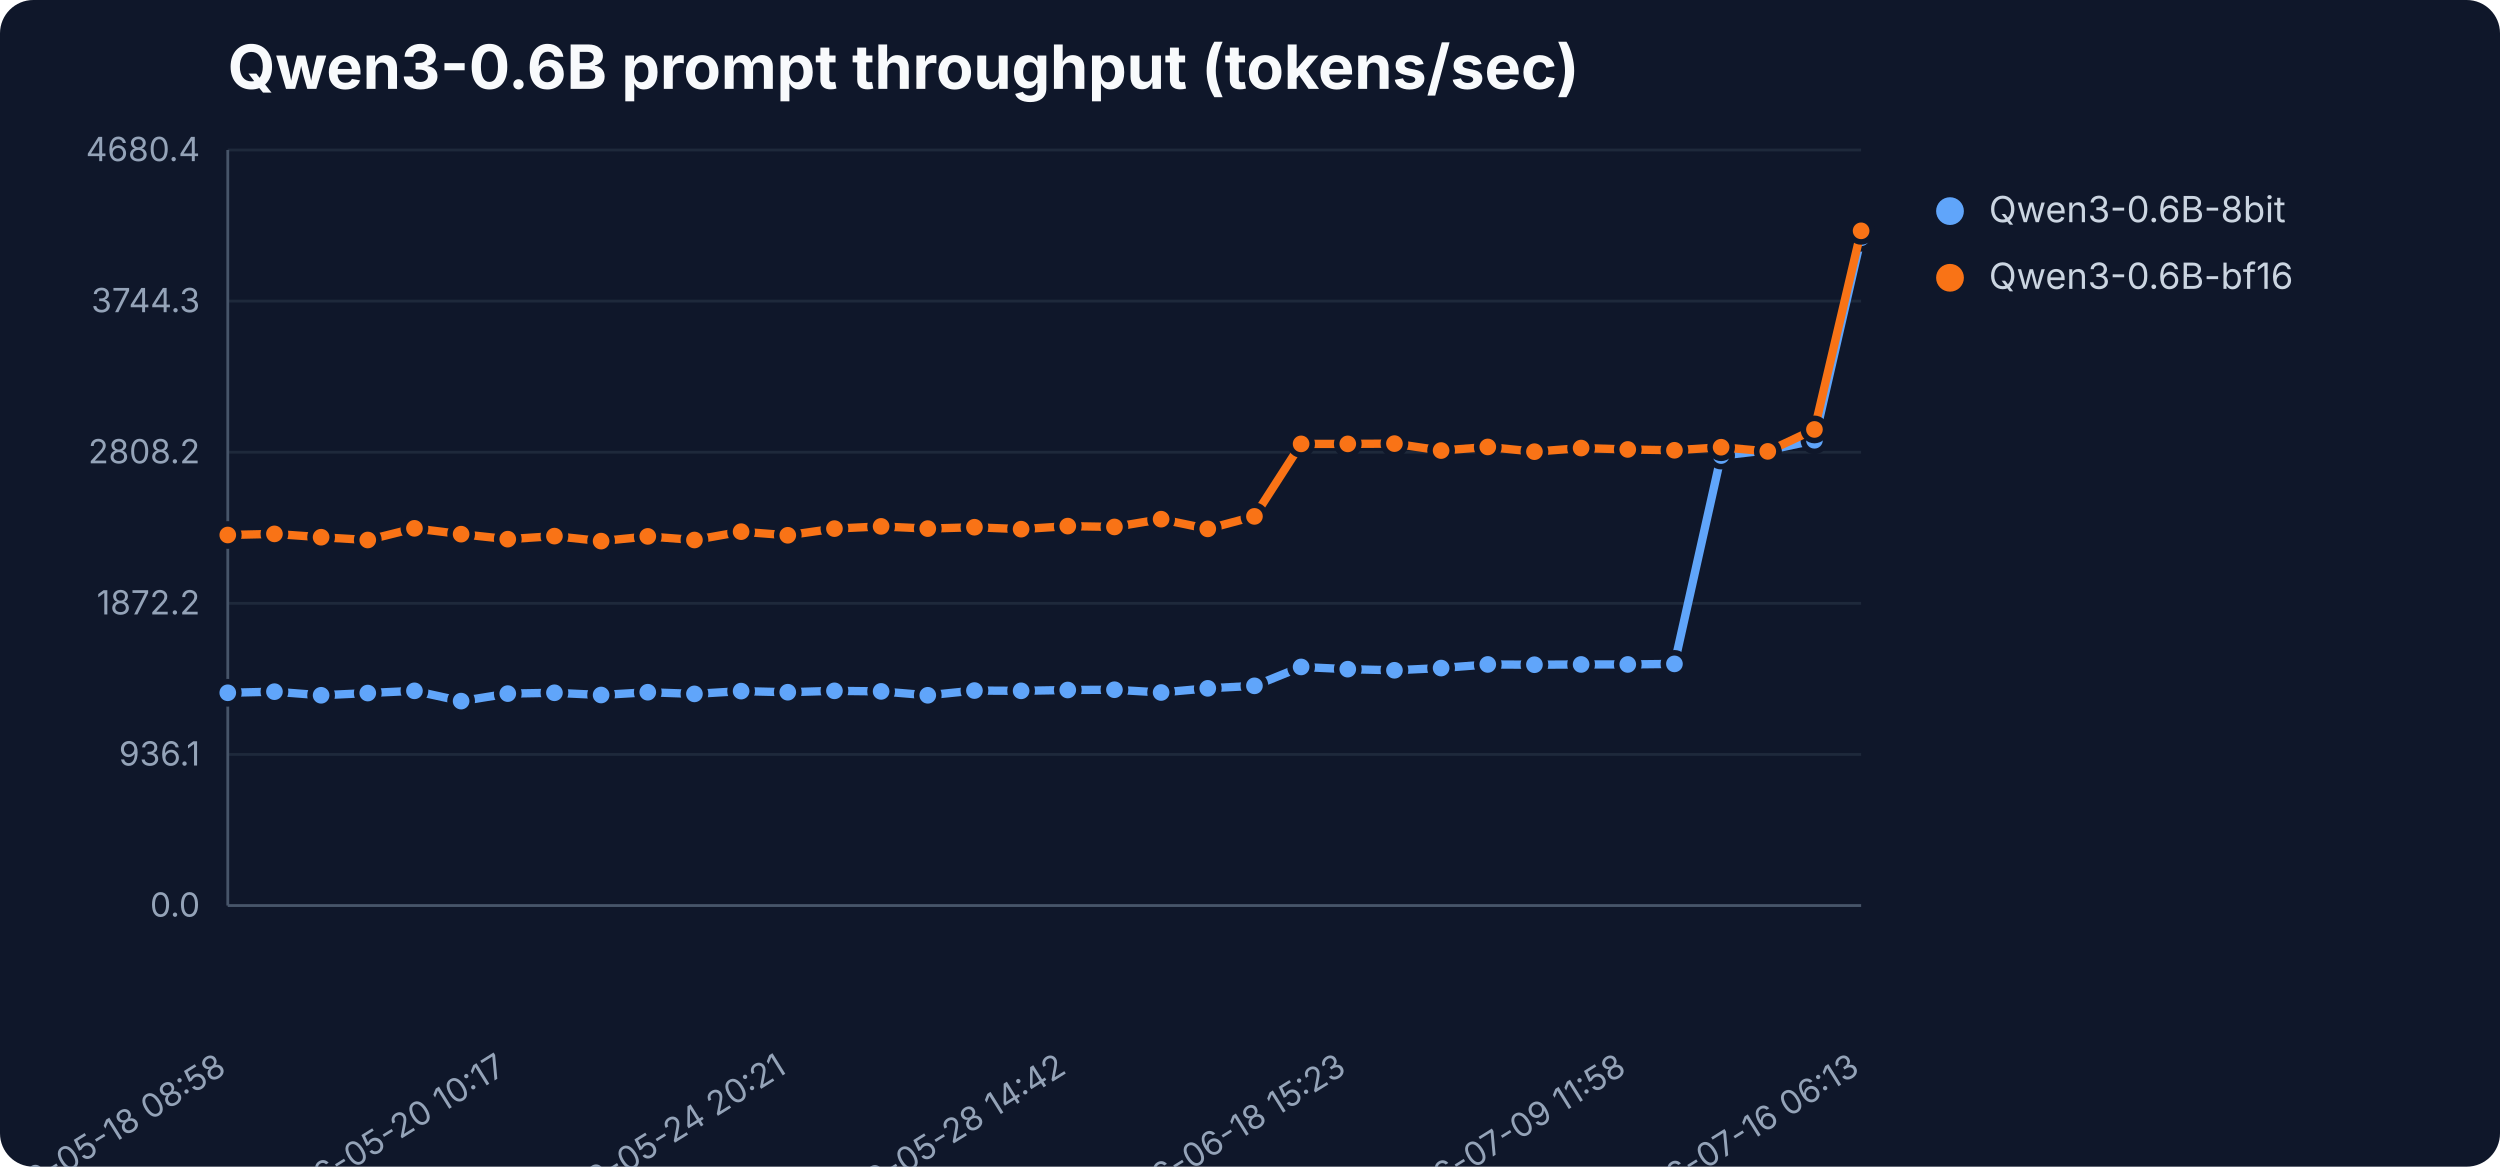
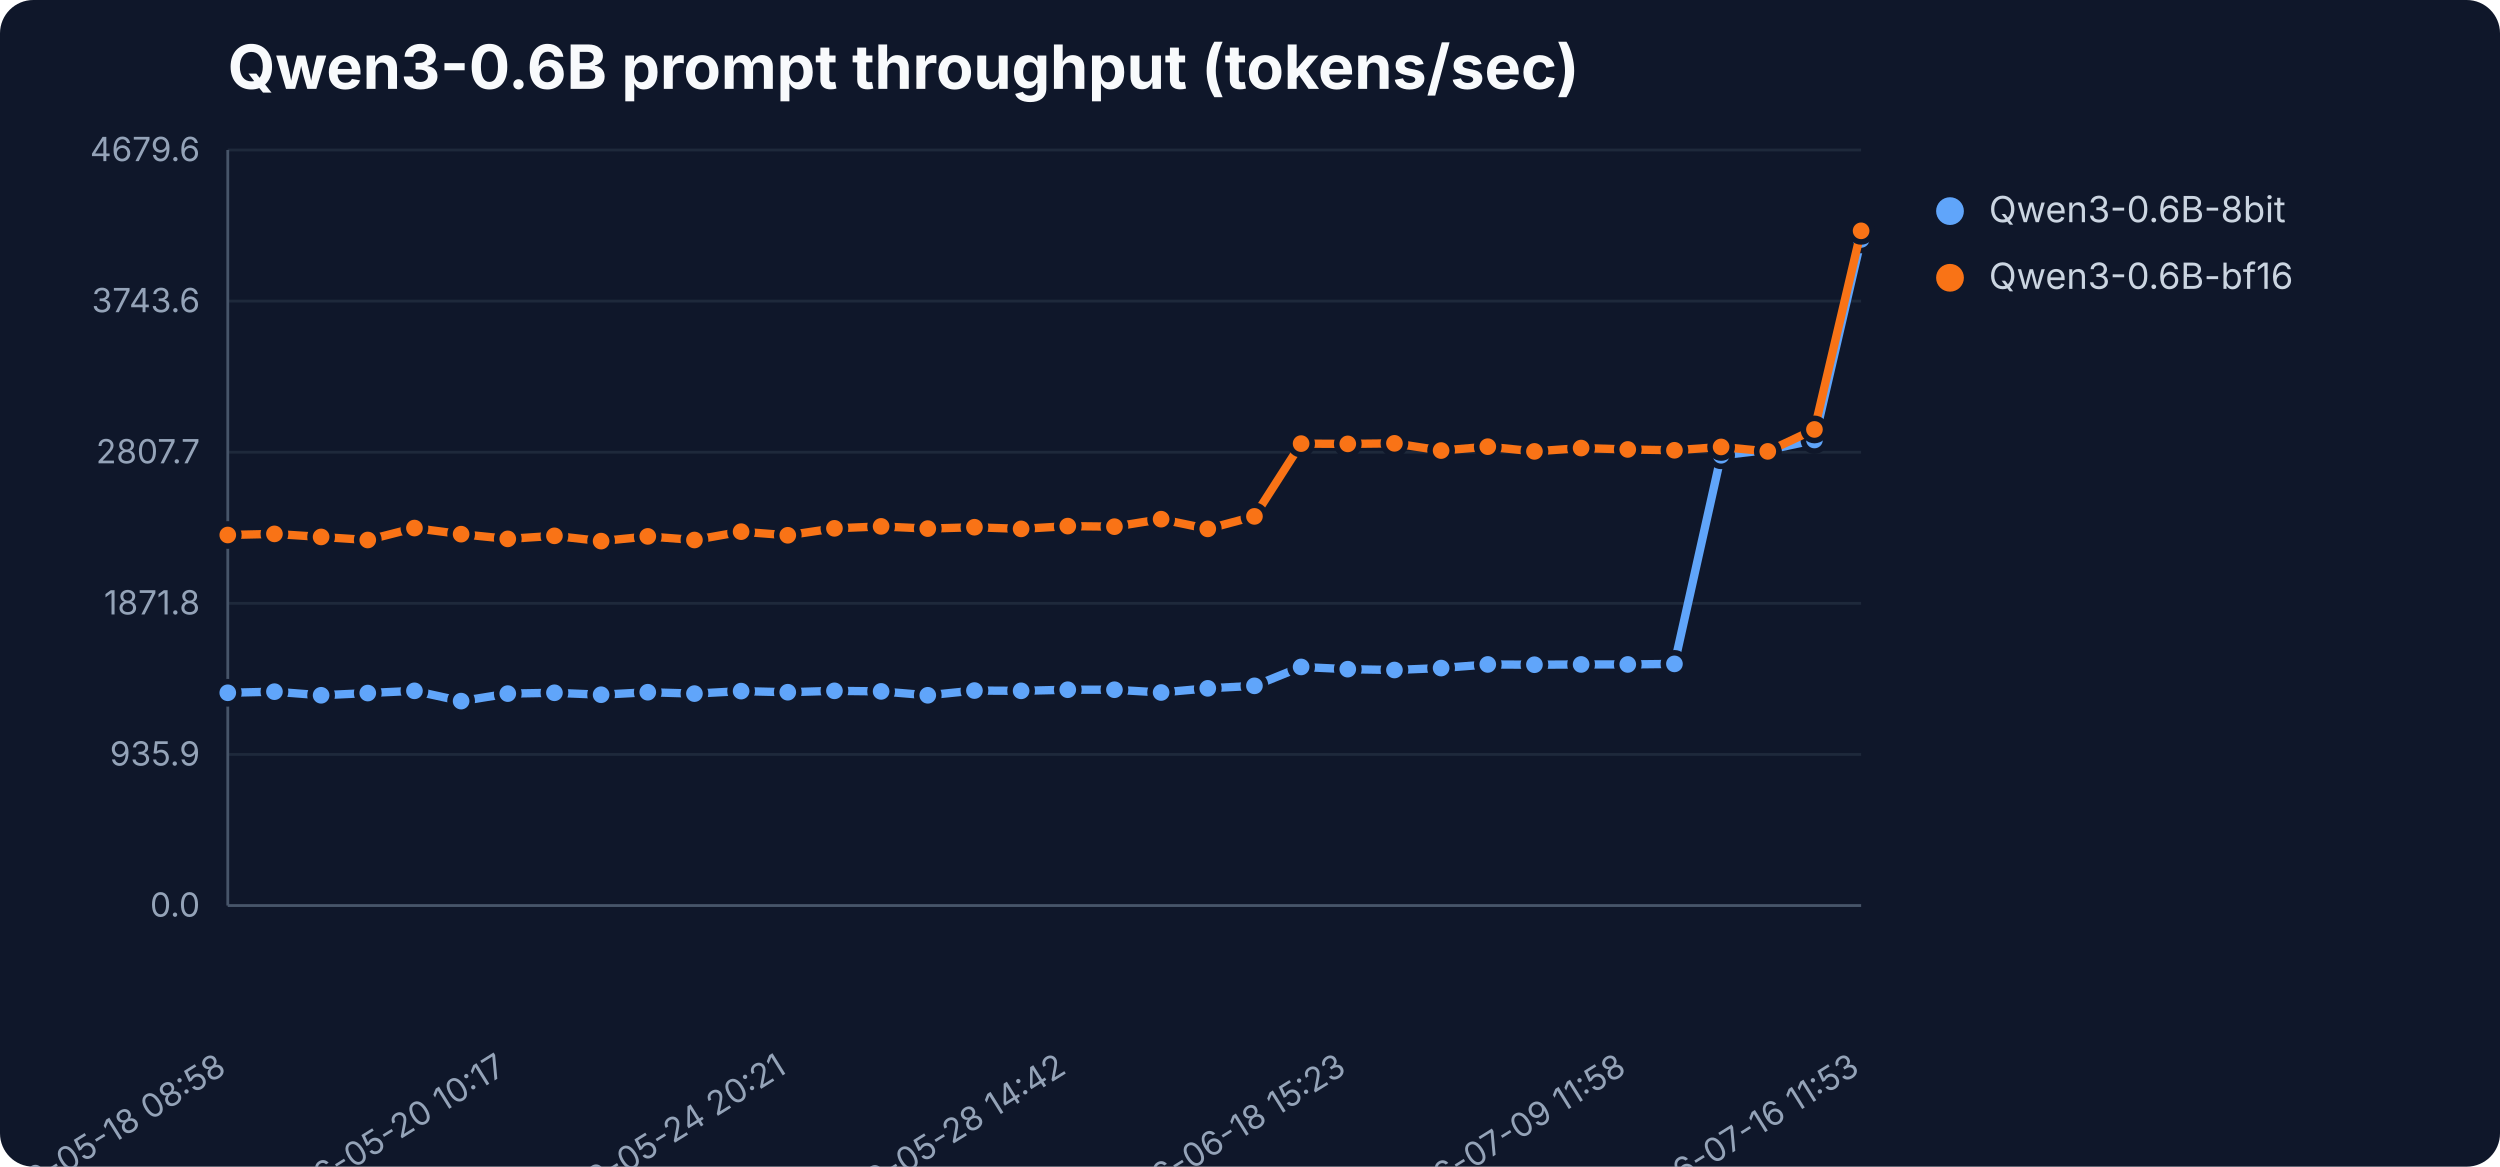
<svg xmlns="http://www.w3.org/2000/svg" width="900" height="420" viewBox="0 0 900 420" role="img" aria-label="Qwen3-0.6B prompt throughput (tokens/sec)">
  <rect width="900" height="420" fill="#0f172a" rx="12" />
  <text x="82" y="32" font-family="Inter,Segoe UI,sans-serif" font-size="22" font-weight="700" fill="#f8fafc">Qwen3-0.6B prompt throughput (tokens/sec)</text>
  <line x1="82" y1="326.0" x2="670" y2="326.0" stroke="#1e293b" stroke-width="1" />
  <text x="72" y="330.0" text-anchor="end" font-family="Inter,Segoe UI,sans-serif" font-size="12" fill="#94a3b8">0.0</text>
  <line x1="82" y1="271.6" x2="670" y2="271.6" stroke="#1e293b" stroke-width="1" />
-   <text x="72" y="275.6" text-anchor="end" font-family="Inter,Segoe UI,sans-serif" font-size="12" fill="#94a3b8">936.1</text>
+   <text x="72" y="275.6" text-anchor="end" font-family="Inter,Segoe UI,sans-serif" font-size="12" fill="#94a3b8">935.9</text>
  <line x1="82" y1="217.2" x2="670" y2="217.2" stroke="#1e293b" stroke-width="1" />
-   <text x="72" y="221.2" text-anchor="end" font-family="Inter,Segoe UI,sans-serif" font-size="12" fill="#94a3b8">1872.2</text>
+   <text x="72" y="221.2" text-anchor="end" font-family="Inter,Segoe UI,sans-serif" font-size="12" fill="#94a3b8">1871.8</text>
  <line x1="82" y1="162.8" x2="670" y2="162.8" stroke="#1e293b" stroke-width="1" />
-   <text x="72" y="166.8" text-anchor="end" font-family="Inter,Segoe UI,sans-serif" font-size="12" fill="#94a3b8">2808.2</text>
+   <text x="72" y="166.8" text-anchor="end" font-family="Inter,Segoe UI,sans-serif" font-size="12" fill="#94a3b8">2807.7</text>
  <line x1="82" y1="108.4" x2="670" y2="108.4" stroke="#1e293b" stroke-width="1" />
-   <text x="72" y="112.4" text-anchor="end" font-family="Inter,Segoe UI,sans-serif" font-size="12" fill="#94a3b8">3744.3</text>
+   <text x="72" y="112.4" text-anchor="end" font-family="Inter,Segoe UI,sans-serif" font-size="12" fill="#94a3b8">3743.6</text>
  <line x1="82" y1="54.0" x2="670" y2="54.0" stroke="#1e293b" stroke-width="1" />
-   <text x="72" y="58.0" text-anchor="end" font-family="Inter,Segoe UI,sans-serif" font-size="12" fill="#94a3b8">4680.4</text>
+   <text x="72" y="58.0" text-anchor="end" font-family="Inter,Segoe UI,sans-serif" font-size="12" fill="#94a3b8">4679.6</text>
  <line x1="82" y1="54" x2="82" y2="326" stroke="#475569" />
  <line x1="82" y1="326" x2="670" y2="326" stroke="#475569" />
  <text x="82.0" y="386" text-anchor="end" transform="rotate(-32 82.0 386)" font-family="Inter,Segoe UI,sans-serif" font-size="12" fill="#94a3b8">2026-05-18 08:58</text>
  <text x="182.8" y="386" text-anchor="end" transform="rotate(-32 182.8 386)" font-family="Inter,Segoe UI,sans-serif" font-size="12" fill="#94a3b8">2026-05-20 10:17</text>
  <text x="283.6" y="386" text-anchor="end" transform="rotate(-32 283.6 386)" font-family="Inter,Segoe UI,sans-serif" font-size="12" fill="#94a3b8">2026-05-24 20:21</text>
  <text x="384.4" y="386" text-anchor="end" transform="rotate(-32 384.4 386)" font-family="Inter,Segoe UI,sans-serif" font-size="12" fill="#94a3b8">2026-05-28 14:42</text>
  <text x="485.2" y="386" text-anchor="end" transform="rotate(-32 485.2 386)" font-family="Inter,Segoe UI,sans-serif" font-size="12" fill="#94a3b8">2026-06-18 15:23</text>
  <text x="586.0" y="386" text-anchor="end" transform="rotate(-32 586.0 386)" font-family="Inter,Segoe UI,sans-serif" font-size="12" fill="#94a3b8">2026-07-09 11:58</text>
-   <text x="670.0" y="386" text-anchor="end" transform="rotate(-32 670.0 386)" font-family="Inter,Segoe UI,sans-serif" font-size="12" fill="#94a3b8">2026-07-16 06:13</text>
-   <polyline points="82.0,249.4 98.8,249.0 115.6,250.3 132.4,249.5 149.2,248.7 166.0,252.4 182.8,249.7 199.6,249.4 216.4,250.2 233.2,249.2 250.0,249.8 266.8,248.8 283.6,249.2 300.4,248.7 317.2,248.9 334.0,250.3 350.8,248.6 367.6,248.7 384.4,248.4 401.2,248.3 418.0,249.3 434.8,247.8 451.6,246.9 468.4,240.1 485.2,240.9 502.0,241.3 518.8,240.5 535.6,239.2 552.4,239.3 569.2,239.2 586.0,239.2 602.8,239.0 619.6,164.0 636.4,162.1 653.2,158.5 670.0,85.6" fill="none" stroke="#60a5fa" stroke-width="3" stroke-linejoin="round" stroke-linecap="round" />
+   <text x="670.0" y="386" text-anchor="end" transform="rotate(-32 670.0 386)" font-family="Inter,Segoe UI,sans-serif" font-size="12" fill="#94a3b8">2026-07-16 11:53</text>
+   <polyline points="82.0,249.4 98.8,249.0 115.6,250.3 132.4,249.5 149.2,248.7 166.0,252.4 182.8,249.7 199.6,249.4 216.4,250.1 233.2,249.2 250.0,249.7 266.8,248.8 283.6,249.2 300.4,248.7 317.2,248.9 334.0,250.3 350.8,248.6 367.6,248.7 384.4,248.3 401.2,248.3 418.0,249.3 434.8,247.8 451.6,246.9 468.4,240.1 485.2,240.9 502.0,241.2 518.8,240.5 535.6,239.2 552.4,239.3 569.2,239.2 586.0,239.2 602.8,239.0 619.6,163.9 636.4,162.0 653.2,158.4 670.0,86.2" fill="none" stroke="#60a5fa" stroke-width="3" stroke-linejoin="round" stroke-linecap="round" />
  <circle cx="82.0" cy="249.4" r="4" fill="#60a5fa" stroke="#0f172a" stroke-width="2" />
  <circle cx="98.8" cy="249.0" r="4" fill="#60a5fa" stroke="#0f172a" stroke-width="2" />
  <circle cx="115.6" cy="250.3" r="4" fill="#60a5fa" stroke="#0f172a" stroke-width="2" />
  <circle cx="132.4" cy="249.5" r="4" fill="#60a5fa" stroke="#0f172a" stroke-width="2" />
  <circle cx="149.2" cy="248.7" r="4" fill="#60a5fa" stroke="#0f172a" stroke-width="2" />
  <circle cx="166.0" cy="252.4" r="4" fill="#60a5fa" stroke="#0f172a" stroke-width="2" />
  <circle cx="182.8" cy="249.7" r="4" fill="#60a5fa" stroke="#0f172a" stroke-width="2" />
  <circle cx="199.6" cy="249.4" r="4" fill="#60a5fa" stroke="#0f172a" stroke-width="2" />
-   <circle cx="216.4" cy="250.2" r="4" fill="#60a5fa" stroke="#0f172a" stroke-width="2" />
+   <circle cx="216.4" cy="250.1" r="4" fill="#60a5fa" stroke="#0f172a" stroke-width="2" />
  <circle cx="233.2" cy="249.2" r="4" fill="#60a5fa" stroke="#0f172a" stroke-width="2" />
-   <circle cx="250.0" cy="249.8" r="4" fill="#60a5fa" stroke="#0f172a" stroke-width="2" />
+   <circle cx="250.0" cy="249.7" r="4" fill="#60a5fa" stroke="#0f172a" stroke-width="2" />
  <circle cx="266.8" cy="248.8" r="4" fill="#60a5fa" stroke="#0f172a" stroke-width="2" />
  <circle cx="283.6" cy="249.2" r="4" fill="#60a5fa" stroke="#0f172a" stroke-width="2" />
  <circle cx="300.4" cy="248.7" r="4" fill="#60a5fa" stroke="#0f172a" stroke-width="2" />
  <circle cx="317.2" cy="248.9" r="4" fill="#60a5fa" stroke="#0f172a" stroke-width="2" />
  <circle cx="334.0" cy="250.3" r="4" fill="#60a5fa" stroke="#0f172a" stroke-width="2" />
  <circle cx="350.8" cy="248.6" r="4" fill="#60a5fa" stroke="#0f172a" stroke-width="2" />
  <circle cx="367.6" cy="248.7" r="4" fill="#60a5fa" stroke="#0f172a" stroke-width="2" />
-   <circle cx="384.4" cy="248.4" r="4" fill="#60a5fa" stroke="#0f172a" stroke-width="2" />
+   <circle cx="384.4" cy="248.3" r="4" fill="#60a5fa" stroke="#0f172a" stroke-width="2" />
  <circle cx="401.2" cy="248.3" r="4" fill="#60a5fa" stroke="#0f172a" stroke-width="2" />
  <circle cx="418.0" cy="249.3" r="4" fill="#60a5fa" stroke="#0f172a" stroke-width="2" />
  <circle cx="434.8" cy="247.8" r="4" fill="#60a5fa" stroke="#0f172a" stroke-width="2" />
  <circle cx="451.6" cy="246.9" r="4" fill="#60a5fa" stroke="#0f172a" stroke-width="2" />
  <circle cx="468.4" cy="240.1" r="4" fill="#60a5fa" stroke="#0f172a" stroke-width="2" />
  <circle cx="485.2" cy="240.9" r="4" fill="#60a5fa" stroke="#0f172a" stroke-width="2" />
-   <circle cx="502.0" cy="241.3" r="4" fill="#60a5fa" stroke="#0f172a" stroke-width="2" />
+   <circle cx="502.0" cy="241.2" r="4" fill="#60a5fa" stroke="#0f172a" stroke-width="2" />
  <circle cx="518.8" cy="240.5" r="4" fill="#60a5fa" stroke="#0f172a" stroke-width="2" />
  <circle cx="535.6" cy="239.2" r="4" fill="#60a5fa" stroke="#0f172a" stroke-width="2" />
  <circle cx="552.4" cy="239.3" r="4" fill="#60a5fa" stroke="#0f172a" stroke-width="2" />
  <circle cx="569.2" cy="239.2" r="4" fill="#60a5fa" stroke="#0f172a" stroke-width="2" />
  <circle cx="586.0" cy="239.2" r="4" fill="#60a5fa" stroke="#0f172a" stroke-width="2" />
  <circle cx="602.8" cy="239.0" r="4" fill="#60a5fa" stroke="#0f172a" stroke-width="2" />
-   <circle cx="619.6" cy="164.0" r="4" fill="#60a5fa" stroke="#0f172a" stroke-width="2" />
-   <circle cx="636.4" cy="162.1" r="4" fill="#60a5fa" stroke="#0f172a" stroke-width="2" />
-   <circle cx="653.2" cy="158.5" r="4" fill="#60a5fa" stroke="#0f172a" stroke-width="2" />
-   <circle cx="670.0" cy="85.6" r="4" fill="#60a5fa" stroke="#0f172a" stroke-width="2" />
+   <circle cx="619.6" cy="163.9" r="4" fill="#60a5fa" stroke="#0f172a" stroke-width="2" />
+   <circle cx="636.4" cy="162.0" r="4" fill="#60a5fa" stroke="#0f172a" stroke-width="2" />
+   <circle cx="653.2" cy="158.4" r="4" fill="#60a5fa" stroke="#0f172a" stroke-width="2" />
+   <circle cx="670.0" cy="86.2" r="4" fill="#60a5fa" stroke="#0f172a" stroke-width="2" />
  <circle cx="702" cy="76" r="5" fill="#60a5fa" />
  <text x="716" y="80" font-family="Inter,Segoe UI,sans-serif" font-size="13" fill="#cbd5e1">Qwen3-0.6B-8bit</text>
-   <polyline points="82.0,192.6 98.8,192.2 115.6,193.4 132.4,194.4 149.2,190.2 166.0,192.3 182.8,194.1 199.6,193.0 216.4,194.8 233.2,193.1 250.0,194.4 266.8,191.4 283.6,192.7 300.4,190.3 317.2,189.5 334.0,190.3 350.8,189.8 367.6,190.5 384.4,189.4 401.2,189.7 418.0,186.9 434.8,190.4 451.6,185.9 468.4,159.8 485.2,159.8 502.0,159.7 518.8,162.2 535.6,160.9 552.4,162.6 569.2,161.3 586.0,161.8 602.8,162.1 619.6,161.0 636.4,162.5 653.2,154.6 670.0,83.1" fill="none" stroke="#f97316" stroke-width="3" stroke-linejoin="round" stroke-linecap="round" />
+   <polyline points="82.0,192.6 98.8,192.2 115.6,193.3 132.4,194.4 149.2,190.1 166.0,192.3 182.8,194.0 199.6,192.9 216.4,194.8 233.2,193.1 250.0,194.4 266.8,191.4 283.6,192.7 300.4,190.2 317.2,189.5 334.0,190.3 350.8,189.8 367.6,190.4 384.4,189.4 401.2,189.6 418.0,186.9 434.8,190.4 451.6,185.9 468.4,159.7 485.2,159.8 502.0,159.6 518.8,162.2 535.6,160.8 552.4,162.5 569.2,161.3 586.0,161.8 602.8,162.1 619.6,160.9 636.4,162.5 653.2,154.6 670.0,83.1" fill="none" stroke="#f97316" stroke-width="3" stroke-linejoin="round" stroke-linecap="round" />
  <circle cx="82.0" cy="192.6" r="4" fill="#f97316" stroke="#0f172a" stroke-width="2" />
  <circle cx="98.8" cy="192.2" r="4" fill="#f97316" stroke="#0f172a" stroke-width="2" />
-   <circle cx="115.6" cy="193.4" r="4" fill="#f97316" stroke="#0f172a" stroke-width="2" />
+   <circle cx="115.6" cy="193.3" r="4" fill="#f97316" stroke="#0f172a" stroke-width="2" />
  <circle cx="132.4" cy="194.4" r="4" fill="#f97316" stroke="#0f172a" stroke-width="2" />
-   <circle cx="149.2" cy="190.2" r="4" fill="#f97316" stroke="#0f172a" stroke-width="2" />
+   <circle cx="149.2" cy="190.1" r="4" fill="#f97316" stroke="#0f172a" stroke-width="2" />
  <circle cx="166.0" cy="192.3" r="4" fill="#f97316" stroke="#0f172a" stroke-width="2" />
-   <circle cx="182.8" cy="194.1" r="4" fill="#f97316" stroke="#0f172a" stroke-width="2" />
-   <circle cx="199.6" cy="193.0" r="4" fill="#f97316" stroke="#0f172a" stroke-width="2" />
+   <circle cx="182.8" cy="194.0" r="4" fill="#f97316" stroke="#0f172a" stroke-width="2" />
+   <circle cx="199.6" cy="192.9" r="4" fill="#f97316" stroke="#0f172a" stroke-width="2" />
  <circle cx="216.4" cy="194.8" r="4" fill="#f97316" stroke="#0f172a" stroke-width="2" />
  <circle cx="233.2" cy="193.1" r="4" fill="#f97316" stroke="#0f172a" stroke-width="2" />
  <circle cx="250.0" cy="194.4" r="4" fill="#f97316" stroke="#0f172a" stroke-width="2" />
  <circle cx="266.8" cy="191.4" r="4" fill="#f97316" stroke="#0f172a" stroke-width="2" />
  <circle cx="283.6" cy="192.7" r="4" fill="#f97316" stroke="#0f172a" stroke-width="2" />
-   <circle cx="300.4" cy="190.3" r="4" fill="#f97316" stroke="#0f172a" stroke-width="2" />
+   <circle cx="300.4" cy="190.2" r="4" fill="#f97316" stroke="#0f172a" stroke-width="2" />
  <circle cx="317.2" cy="189.5" r="4" fill="#f97316" stroke="#0f172a" stroke-width="2" />
  <circle cx="334.0" cy="190.3" r="4" fill="#f97316" stroke="#0f172a" stroke-width="2" />
  <circle cx="350.8" cy="189.8" r="4" fill="#f97316" stroke="#0f172a" stroke-width="2" />
-   <circle cx="367.6" cy="190.5" r="4" fill="#f97316" stroke="#0f172a" stroke-width="2" />
+   <circle cx="367.6" cy="190.4" r="4" fill="#f97316" stroke="#0f172a" stroke-width="2" />
  <circle cx="384.4" cy="189.4" r="4" fill="#f97316" stroke="#0f172a" stroke-width="2" />
-   <circle cx="401.2" cy="189.7" r="4" fill="#f97316" stroke="#0f172a" stroke-width="2" />
+   <circle cx="401.2" cy="189.6" r="4" fill="#f97316" stroke="#0f172a" stroke-width="2" />
  <circle cx="418.0" cy="186.9" r="4" fill="#f97316" stroke="#0f172a" stroke-width="2" />
  <circle cx="434.8" cy="190.4" r="4" fill="#f97316" stroke="#0f172a" stroke-width="2" />
  <circle cx="451.6" cy="185.9" r="4" fill="#f97316" stroke="#0f172a" stroke-width="2" />
-   <circle cx="468.4" cy="159.8" r="4" fill="#f97316" stroke="#0f172a" stroke-width="2" />
+   <circle cx="468.4" cy="159.7" r="4" fill="#f97316" stroke="#0f172a" stroke-width="2" />
  <circle cx="485.2" cy="159.8" r="4" fill="#f97316" stroke="#0f172a" stroke-width="2" />
-   <circle cx="502.0" cy="159.7" r="4" fill="#f97316" stroke="#0f172a" stroke-width="2" />
+   <circle cx="502.0" cy="159.6" r="4" fill="#f97316" stroke="#0f172a" stroke-width="2" />
  <circle cx="518.8" cy="162.2" r="4" fill="#f97316" stroke="#0f172a" stroke-width="2" />
-   <circle cx="535.6" cy="160.9" r="4" fill="#f97316" stroke="#0f172a" stroke-width="2" />
-   <circle cx="552.4" cy="162.6" r="4" fill="#f97316" stroke="#0f172a" stroke-width="2" />
+   <circle cx="535.6" cy="160.8" r="4" fill="#f97316" stroke="#0f172a" stroke-width="2" />
+   <circle cx="552.4" cy="162.5" r="4" fill="#f97316" stroke="#0f172a" stroke-width="2" />
  <circle cx="569.2" cy="161.3" r="4" fill="#f97316" stroke="#0f172a" stroke-width="2" />
  <circle cx="586.0" cy="161.8" r="4" fill="#f97316" stroke="#0f172a" stroke-width="2" />
  <circle cx="602.8" cy="162.1" r="4" fill="#f97316" stroke="#0f172a" stroke-width="2" />
-   <circle cx="619.6" cy="161.0" r="4" fill="#f97316" stroke="#0f172a" stroke-width="2" />
+   <circle cx="619.6" cy="160.9" r="4" fill="#f97316" stroke="#0f172a" stroke-width="2" />
  <circle cx="636.4" cy="162.5" r="4" fill="#f97316" stroke="#0f172a" stroke-width="2" />
  <circle cx="653.2" cy="154.6" r="4" fill="#f97316" stroke="#0f172a" stroke-width="2" />
  <circle cx="670.0" cy="83.1" r="4" fill="#f97316" stroke="#0f172a" stroke-width="2" />
  <circle cx="702" cy="100" r="5" fill="#f97316" />
  <text x="716" y="104" font-family="Inter,Segoe UI,sans-serif" font-size="13" fill="#cbd5e1">Qwen3-0.6B-bf16</text>
</svg>
